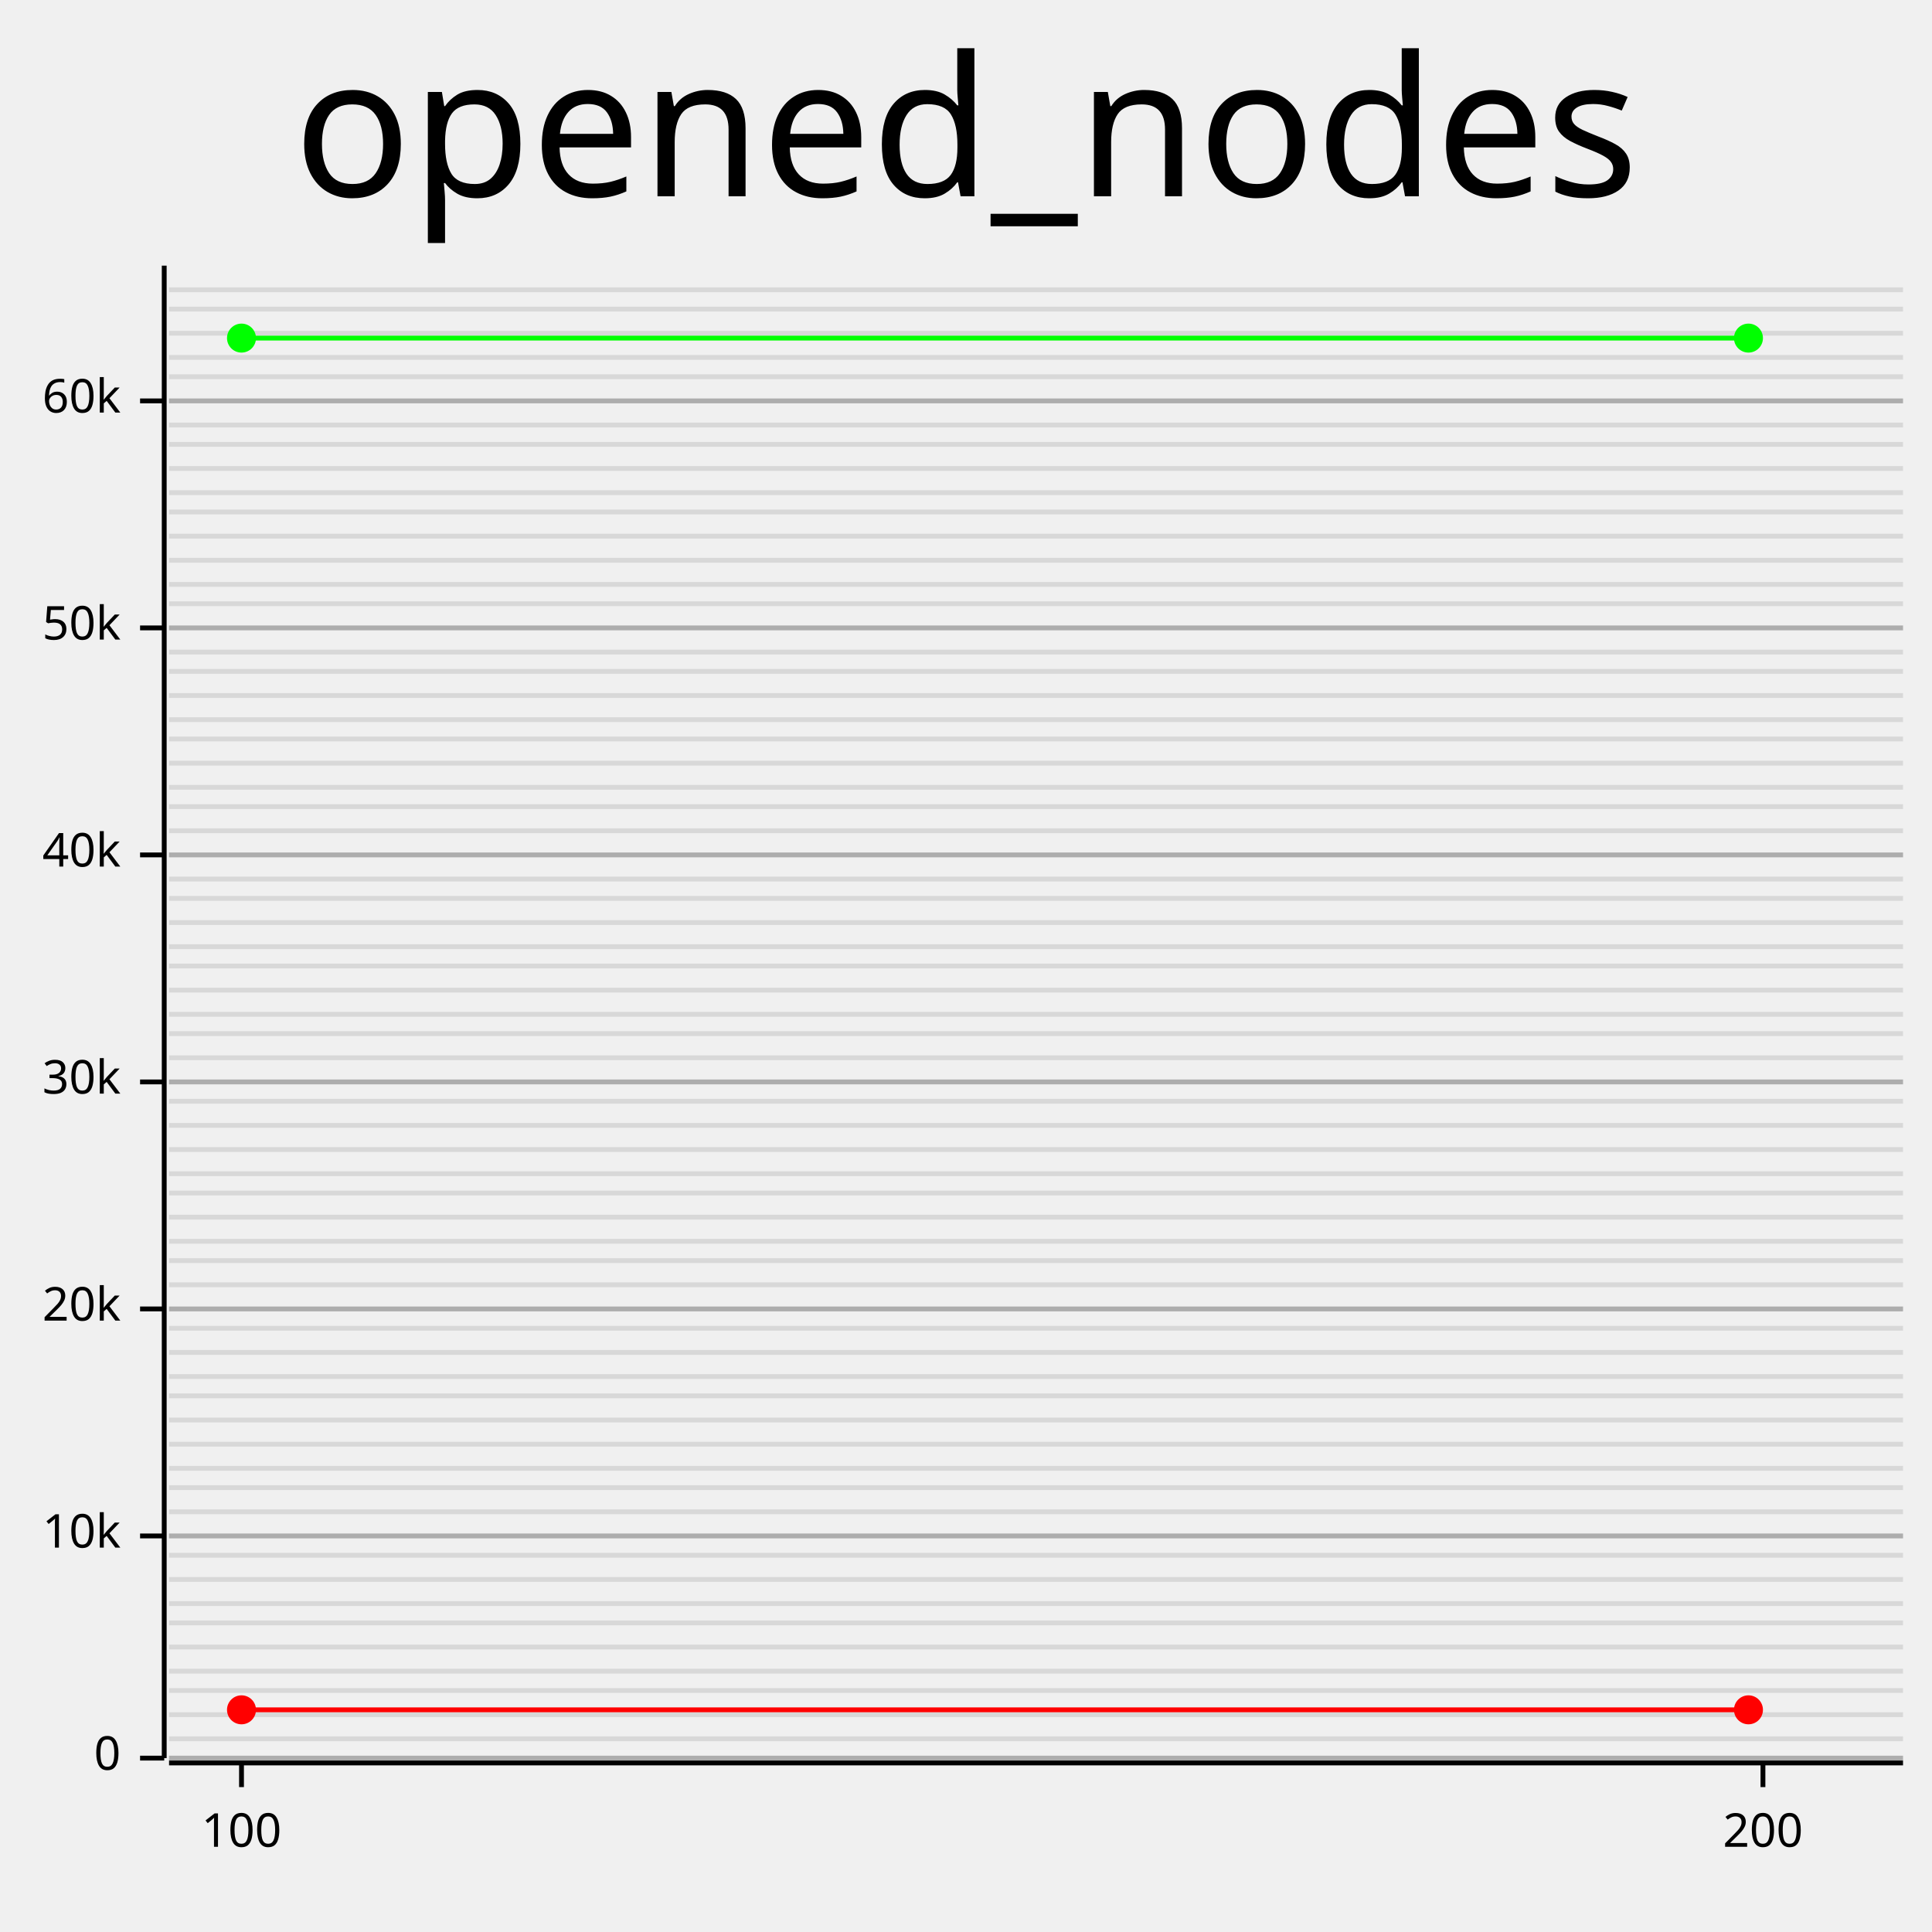
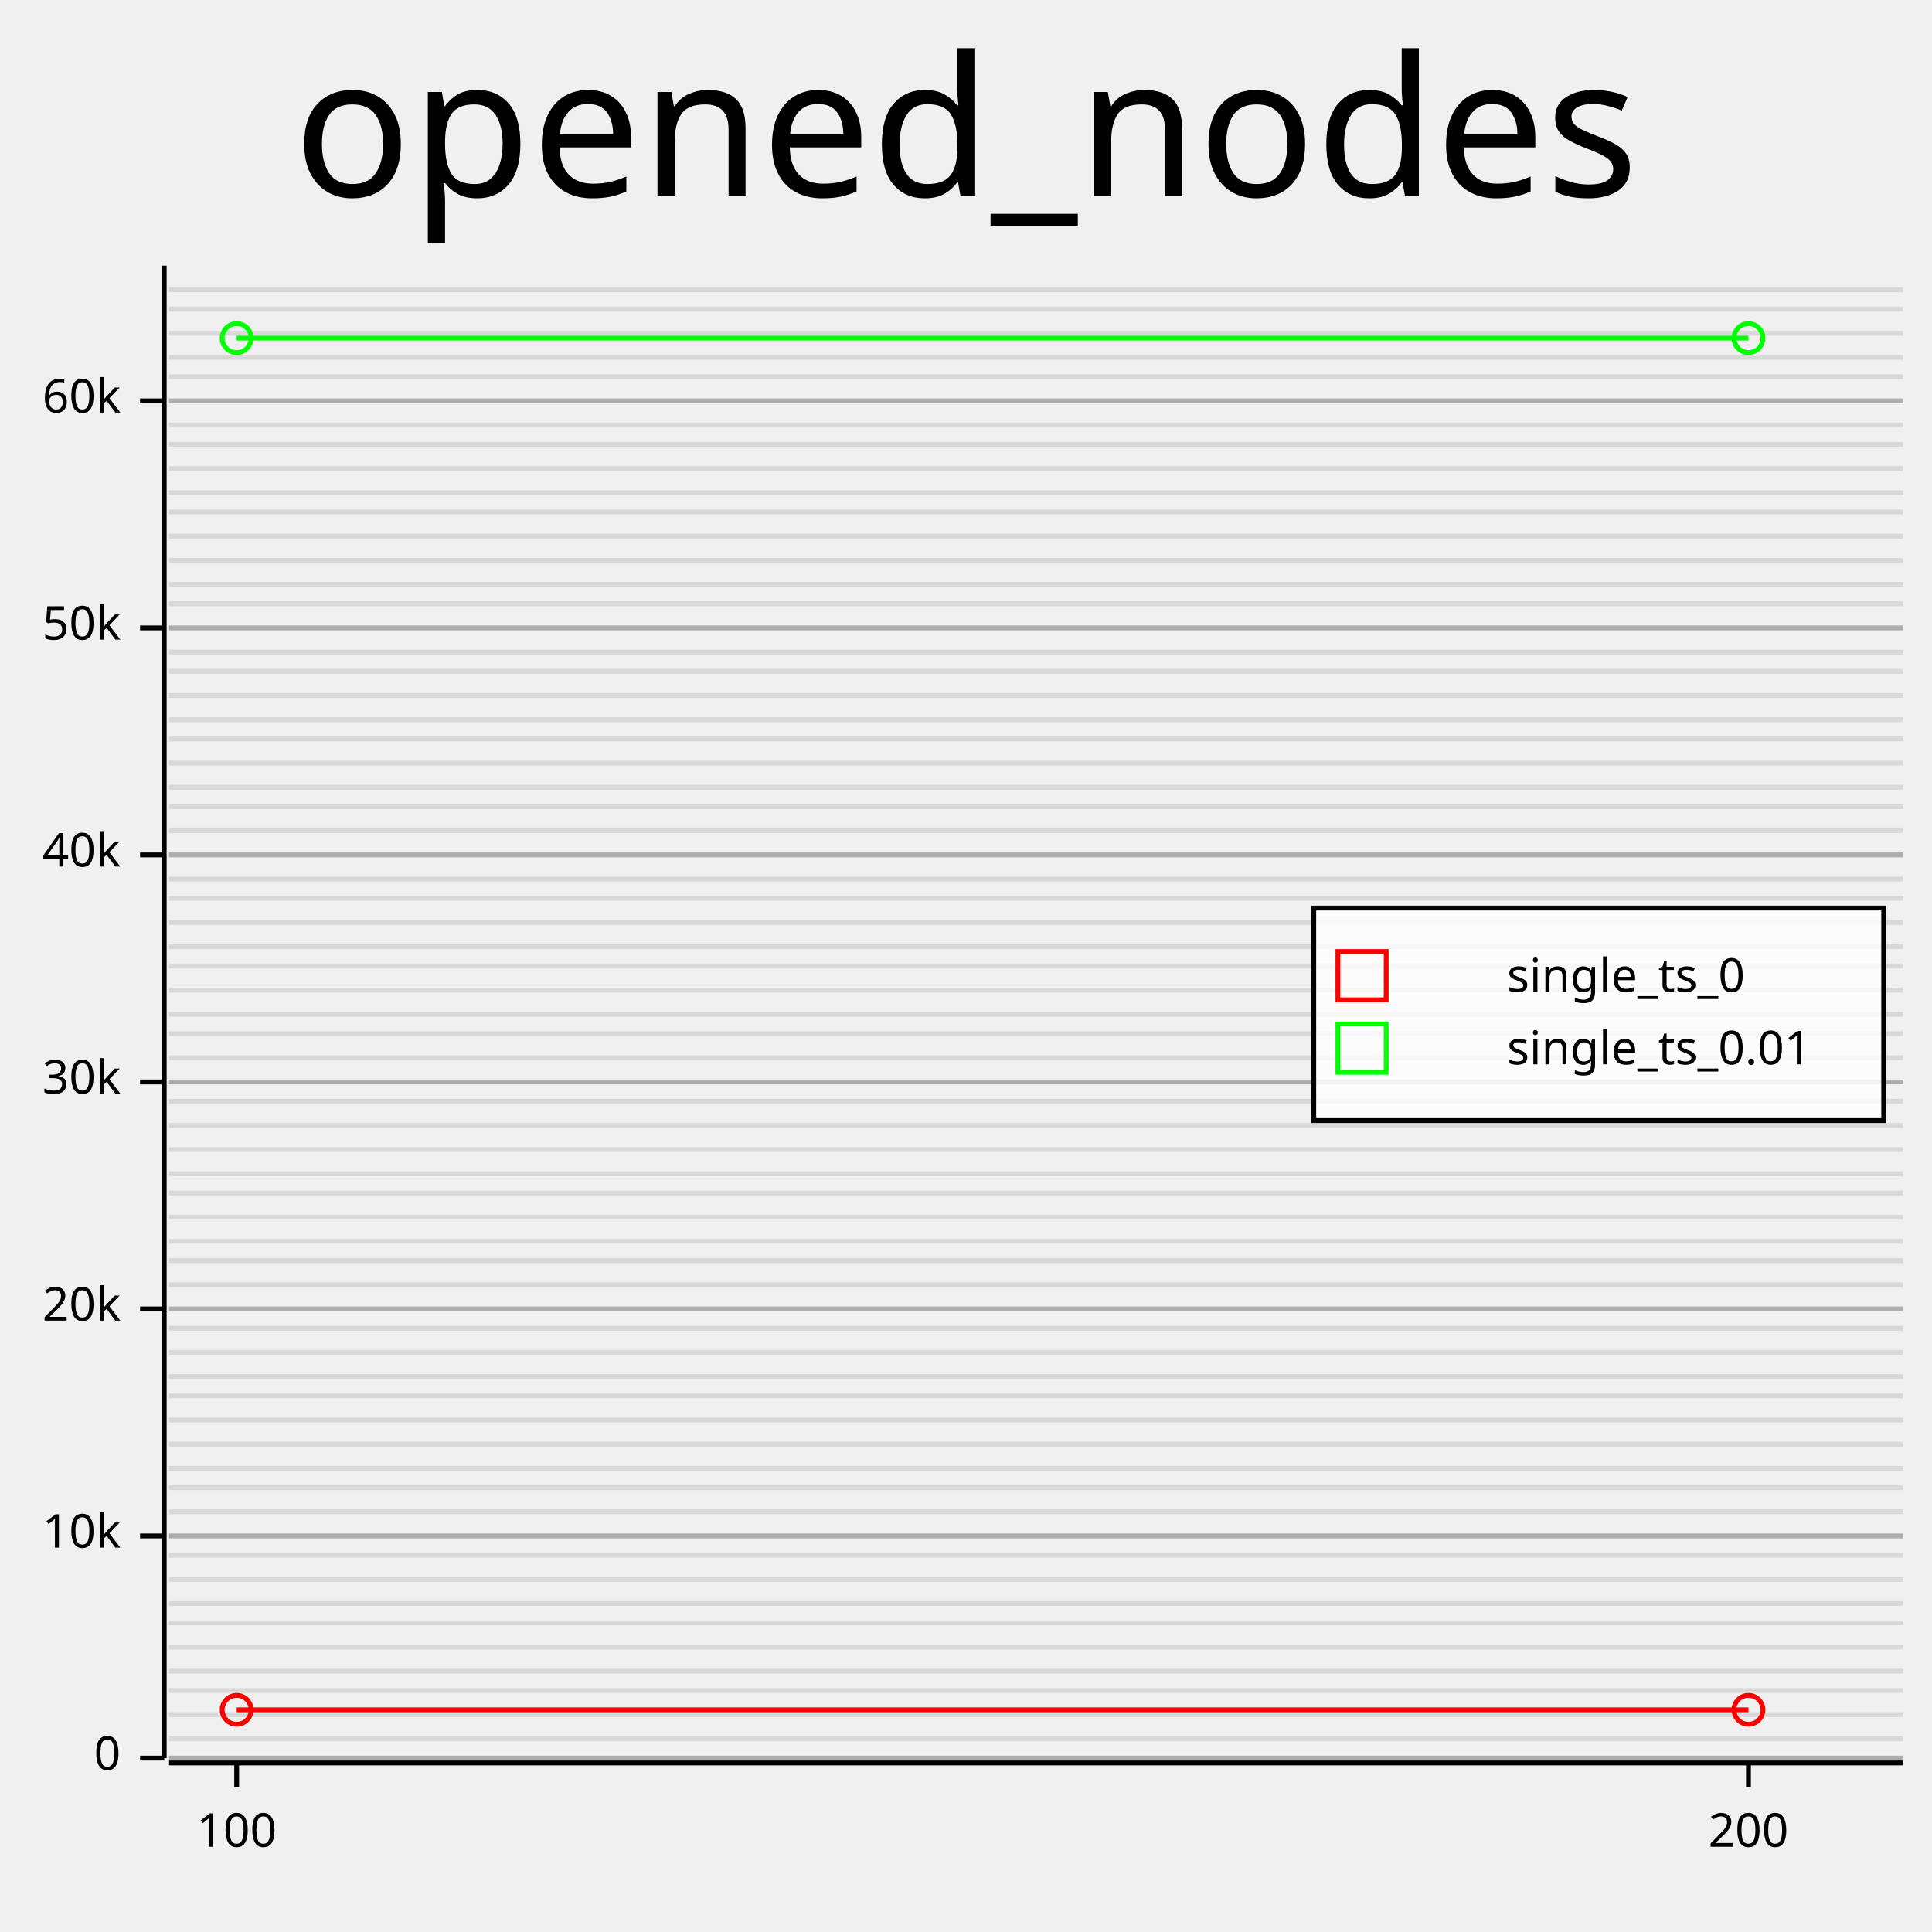
<svg xmlns="http://www.w3.org/2000/svg" width="400" height="400" viewBox="0 0 400 400">
  <text x="200" y="10" dy="0.76em" text-anchor="middle" font-family="sans-serif" font-size="40.323" opacity="1" fill="#000000">
opened_nodes
</text>
  <line opacity="0.1" stroke="#000000" stroke-width="1" x1="35" y1="364" x2="394" y2="364" />
  <line opacity="0.1" stroke="#000000" stroke-width="1" x1="35" y1="360" x2="394" y2="360" />
  <line opacity="0.1" stroke="#000000" stroke-width="1" x1="35" y1="355" x2="394" y2="355" />
  <line opacity="0.1" stroke="#000000" stroke-width="1" x1="35" y1="350" x2="394" y2="350" />
  <line opacity="0.1" stroke="#000000" stroke-width="1" x1="35" y1="346" x2="394" y2="346" />
  <line opacity="0.1" stroke="#000000" stroke-width="1" x1="35" y1="341" x2="394" y2="341" />
  <line opacity="0.1" stroke="#000000" stroke-width="1" x1="35" y1="336" x2="394" y2="336" />
  <line opacity="0.1" stroke="#000000" stroke-width="1" x1="35" y1="332" x2="394" y2="332" />
  <line opacity="0.1" stroke="#000000" stroke-width="1" x1="35" y1="327" x2="394" y2="327" />
  <line opacity="0.1" stroke="#000000" stroke-width="1" x1="35" y1="322" x2="394" y2="322" />
  <line opacity="0.1" stroke="#000000" stroke-width="1" x1="35" y1="318" x2="394" y2="318" />
  <line opacity="0.1" stroke="#000000" stroke-width="1" x1="35" y1="313" x2="394" y2="313" />
  <line opacity="0.1" stroke="#000000" stroke-width="1" x1="35" y1="308" x2="394" y2="308" />
  <line opacity="0.1" stroke="#000000" stroke-width="1" x1="35" y1="304" x2="394" y2="304" />
  <line opacity="0.1" stroke="#000000" stroke-width="1" x1="35" y1="299" x2="394" y2="299" />
  <line opacity="0.1" stroke="#000000" stroke-width="1" x1="35" y1="294" x2="394" y2="294" />
  <line opacity="0.1" stroke="#000000" stroke-width="1" x1="35" y1="289" x2="394" y2="289" />
  <line opacity="0.1" stroke="#000000" stroke-width="1" x1="35" y1="285" x2="394" y2="285" />
  <line opacity="0.1" stroke="#000000" stroke-width="1" x1="35" y1="280" x2="394" y2="280" />
  <line opacity="0.1" stroke="#000000" stroke-width="1" x1="35" y1="275" x2="394" y2="275" />
  <line opacity="0.1" stroke="#000000" stroke-width="1" x1="35" y1="271" x2="394" y2="271" />
  <line opacity="0.1" stroke="#000000" stroke-width="1" x1="35" y1="266" x2="394" y2="266" />
  <line opacity="0.1" stroke="#000000" stroke-width="1" x1="35" y1="261" x2="394" y2="261" />
  <line opacity="0.1" stroke="#000000" stroke-width="1" x1="35" y1="257" x2="394" y2="257" />
  <line opacity="0.1" stroke="#000000" stroke-width="1" x1="35" y1="252" x2="394" y2="252" />
  <line opacity="0.1" stroke="#000000" stroke-width="1" x1="35" y1="247" x2="394" y2="247" />
  <line opacity="0.1" stroke="#000000" stroke-width="1" x1="35" y1="243" x2="394" y2="243" />
  <line opacity="0.1" stroke="#000000" stroke-width="1" x1="35" y1="238" x2="394" y2="238" />
  <line opacity="0.1" stroke="#000000" stroke-width="1" x1="35" y1="233" x2="394" y2="233" />
  <line opacity="0.1" stroke="#000000" stroke-width="1" x1="35" y1="228" x2="394" y2="228" />
  <line opacity="0.1" stroke="#000000" stroke-width="1" x1="35" y1="224" x2="394" y2="224" />
  <line opacity="0.1" stroke="#000000" stroke-width="1" x1="35" y1="219" x2="394" y2="219" />
  <line opacity="0.1" stroke="#000000" stroke-width="1" x1="35" y1="214" x2="394" y2="214" />
  <line opacity="0.1" stroke="#000000" stroke-width="1" x1="35" y1="210" x2="394" y2="210" />
  <line opacity="0.1" stroke="#000000" stroke-width="1" x1="35" y1="205" x2="394" y2="205" />
  <line opacity="0.1" stroke="#000000" stroke-width="1" x1="35" y1="200" x2="394" y2="200" />
  <line opacity="0.1" stroke="#000000" stroke-width="1" x1="35" y1="196" x2="394" y2="196" />
  <line opacity="0.1" stroke="#000000" stroke-width="1" x1="35" y1="191" x2="394" y2="191" />
  <line opacity="0.1" stroke="#000000" stroke-width="1" x1="35" y1="186" x2="394" y2="186" />
  <line opacity="0.1" stroke="#000000" stroke-width="1" x1="35" y1="182" x2="394" y2="182" />
  <line opacity="0.1" stroke="#000000" stroke-width="1" x1="35" y1="177" x2="394" y2="177" />
  <line opacity="0.1" stroke="#000000" stroke-width="1" x1="35" y1="172" x2="394" y2="172" />
  <line opacity="0.1" stroke="#000000" stroke-width="1" x1="35" y1="167" x2="394" y2="167" />
  <line opacity="0.1" stroke="#000000" stroke-width="1" x1="35" y1="163" x2="394" y2="163" />
  <line opacity="0.1" stroke="#000000" stroke-width="1" x1="35" y1="158" x2="394" y2="158" />
  <line opacity="0.1" stroke="#000000" stroke-width="1" x1="35" y1="153" x2="394" y2="153" />
  <line opacity="0.1" stroke="#000000" stroke-width="1" x1="35" y1="149" x2="394" y2="149" />
  <line opacity="0.1" stroke="#000000" stroke-width="1" x1="35" y1="144" x2="394" y2="144" />
  <line opacity="0.1" stroke="#000000" stroke-width="1" x1="35" y1="139" x2="394" y2="139" />
  <line opacity="0.1" stroke="#000000" stroke-width="1" x1="35" y1="135" x2="394" y2="135" />
  <line opacity="0.1" stroke="#000000" stroke-width="1" x1="35" y1="130" x2="394" y2="130" />
  <line opacity="0.1" stroke="#000000" stroke-width="1" x1="35" y1="125" x2="394" y2="125" />
  <line opacity="0.1" stroke="#000000" stroke-width="1" x1="35" y1="121" x2="394" y2="121" />
  <line opacity="0.1" stroke="#000000" stroke-width="1" x1="35" y1="116" x2="394" y2="116" />
  <line opacity="0.1" stroke="#000000" stroke-width="1" x1="35" y1="111" x2="394" y2="111" />
  <line opacity="0.1" stroke="#000000" stroke-width="1" x1="35" y1="106" x2="394" y2="106" />
  <line opacity="0.1" stroke="#000000" stroke-width="1" x1="35" y1="102" x2="394" y2="102" />
  <line opacity="0.1" stroke="#000000" stroke-width="1" x1="35" y1="97" x2="394" y2="97" />
  <line opacity="0.1" stroke="#000000" stroke-width="1" x1="35" y1="92" x2="394" y2="92" />
  <line opacity="0.1" stroke="#000000" stroke-width="1" x1="35" y1="88" x2="394" y2="88" />
  <line opacity="0.1" stroke="#000000" stroke-width="1" x1="35" y1="83" x2="394" y2="83" />
  <line opacity="0.1" stroke="#000000" stroke-width="1" x1="35" y1="78" x2="394" y2="78" />
  <line opacity="0.1" stroke="#000000" stroke-width="1" x1="35" y1="74" x2="394" y2="74" />
  <line opacity="0.1" stroke="#000000" stroke-width="1" x1="35" y1="69" x2="394" y2="69" />
  <line opacity="0.1" stroke="#000000" stroke-width="1" x1="35" y1="64" x2="394" y2="64" />
  <line opacity="0.1" stroke="#000000" stroke-width="1" x1="35" y1="60" x2="394" y2="60" />
  <line opacity="0.2" stroke="#000000" stroke-width="1" x1="35" y1="364" x2="394" y2="364" />
  <line opacity="0.2" stroke="#000000" stroke-width="1" x1="35" y1="318" x2="394" y2="318" />
  <line opacity="0.2" stroke="#000000" stroke-width="1" x1="35" y1="271" x2="394" y2="271" />
  <line opacity="0.2" stroke="#000000" stroke-width="1" x1="35" y1="224" x2="394" y2="224" />
  <line opacity="0.2" stroke="#000000" stroke-width="1" x1="35" y1="177" x2="394" y2="177" />
  <line opacity="0.2" stroke="#000000" stroke-width="1" x1="35" y1="130" x2="394" y2="130" />
  <line opacity="0.2" stroke="#000000" stroke-width="1" x1="35" y1="83" x2="394" y2="83" />
  <polyline fill="none" opacity="1" stroke="#000000" stroke-width="1" points="34,55 34,364 " />
  <text x="25" y="364" dy="0.5ex" text-anchor="end" font-family="sans-serif" font-size="9.677" opacity="1" fill="#000000">
0
</text>
  <polyline fill="none" opacity="1" stroke="#000000" stroke-width="1" points="29,364 34,364 " />
  <text x="25" y="318" dy="0.5ex" text-anchor="end" font-family="sans-serif" font-size="9.677" opacity="1" fill="#000000">
10k
</text>
  <polyline fill="none" opacity="1" stroke="#000000" stroke-width="1" points="29,318 34,318 " />
  <text x="25" y="271" dy="0.5ex" text-anchor="end" font-family="sans-serif" font-size="9.677" opacity="1" fill="#000000">
20k
</text>
  <polyline fill="none" opacity="1" stroke="#000000" stroke-width="1" points="29,271 34,271 " />
  <text x="25" y="224" dy="0.5ex" text-anchor="end" font-family="sans-serif" font-size="9.677" opacity="1" fill="#000000">
30k
</text>
  <polyline fill="none" opacity="1" stroke="#000000" stroke-width="1" points="29,224 34,224 " />
  <text x="25" y="177" dy="0.5ex" text-anchor="end" font-family="sans-serif" font-size="9.677" opacity="1" fill="#000000">
40k
</text>
  <polyline fill="none" opacity="1" stroke="#000000" stroke-width="1" points="29,177 34,177 " />
  <text x="25" y="130" dy="0.5ex" text-anchor="end" font-family="sans-serif" font-size="9.677" opacity="1" fill="#000000">
50k
</text>
  <polyline fill="none" opacity="1" stroke="#000000" stroke-width="1" points="29,130 34,130 " />
  <text x="25" y="83" dy="0.5ex" text-anchor="end" font-family="sans-serif" font-size="9.677" opacity="1" fill="#000000">
60k
</text>
  <polyline fill="none" opacity="1" stroke="#000000" stroke-width="1" points="29,83 34,83 " />
  <polyline fill="none" opacity="1" stroke="#000000" stroke-width="1" points="35,365 394,365 " />
-   <text x="50" y="375" dy="0.76em" text-anchor="middle" font-family="sans-serif" font-size="9.677" opacity="1" fill="#000000">
+   <text x="49" y="375" dy="0.76em" text-anchor="middle" font-family="sans-serif" font-size="9.677" opacity="1" fill="#000000">
100
</text>
-   <polyline fill="none" opacity="1" stroke="#000000" stroke-width="1" points="50,365 50,370 " />
-   <text x="365" y="375" dy="0.76em" text-anchor="middle" font-family="sans-serif" font-size="9.677" opacity="1" fill="#000000">
+   <polyline fill="none" opacity="1" stroke="#000000" stroke-width="1" points="49,365 49,370 " />
+   <text x="362" y="375" dy="0.76em" text-anchor="middle" font-family="sans-serif" font-size="9.677" opacity="1" fill="#000000">
200
</text>
-   <polyline fill="none" opacity="1" stroke="#000000" stroke-width="1" points="365,365 365,370 " />
-   <polyline fill="none" opacity="1" stroke="#FF0000" stroke-width="1" points="50,354 362,354 " />
-   <circle cx="50" cy="354" r="3" opacity="1" fill="#FF0000" stroke="none" stroke-width="1" />
-   <circle cx="362" cy="354" r="3" opacity="1" fill="#FF0000" stroke="none" stroke-width="1" />
-   <polyline fill="none" opacity="1" stroke="#00FF00" stroke-width="1" points="50,70 362,70 " />
-   <circle cx="50" cy="70" r="3" opacity="1" fill="#00FF00" stroke="none" stroke-width="1" />
-   <circle cx="362" cy="70" r="3" opacity="1" fill="#00FF00" stroke="none" stroke-width="1" />
+   <polyline fill="none" opacity="1" stroke="#000000" stroke-width="1" points="362,365 362,370 " />
+   <polyline fill="none" opacity="1" stroke="#FF0000" stroke-width="1" points="49,354 362,354 " />
+   <circle cx="49" cy="354" r="3" opacity="1" fill="none" stroke="#FF0000" stroke-width="1" />
+   <circle cx="362" cy="354" r="3" opacity="1" fill="none" stroke="#FF0000" stroke-width="1" />
+   <polyline fill="none" opacity="1" stroke="#00FF00" stroke-width="1" points="49,70 362,70 " />
+   <circle cx="49" cy="70" r="3" opacity="1" fill="none" stroke="#00FF00" stroke-width="1" />
+   <circle cx="362" cy="70" r="3" opacity="1" fill="none" stroke="#00FF00" stroke-width="1" />
+   <rect x="272" y="188" width="118" height="44" opacity="0.8" fill="#FFFFFF" stroke="none" />
+   <rect x="272" y="188" width="118" height="44" opacity="1" fill="none" stroke="#000000" />
+   <text x="312" y="198" dy="0.76em" text-anchor="start" font-family="sans-serif" font-size="9.677" opacity="1" fill="#000000">
+ single_ts_0
+ </text>
+   <text x="312" y="213" dy="0.76em" text-anchor="start" font-family="sans-serif" font-size="9.677" opacity="1" fill="#000000">
+ single_ts_0.01
+ </text>
+   <rect x="277" y="197" width="10" height="10" opacity="1" fill="none" stroke="#FF0000" />
+   <rect x="277" y="212" width="10" height="10" opacity="1" fill="none" stroke="#00FF00" />
</svg>
